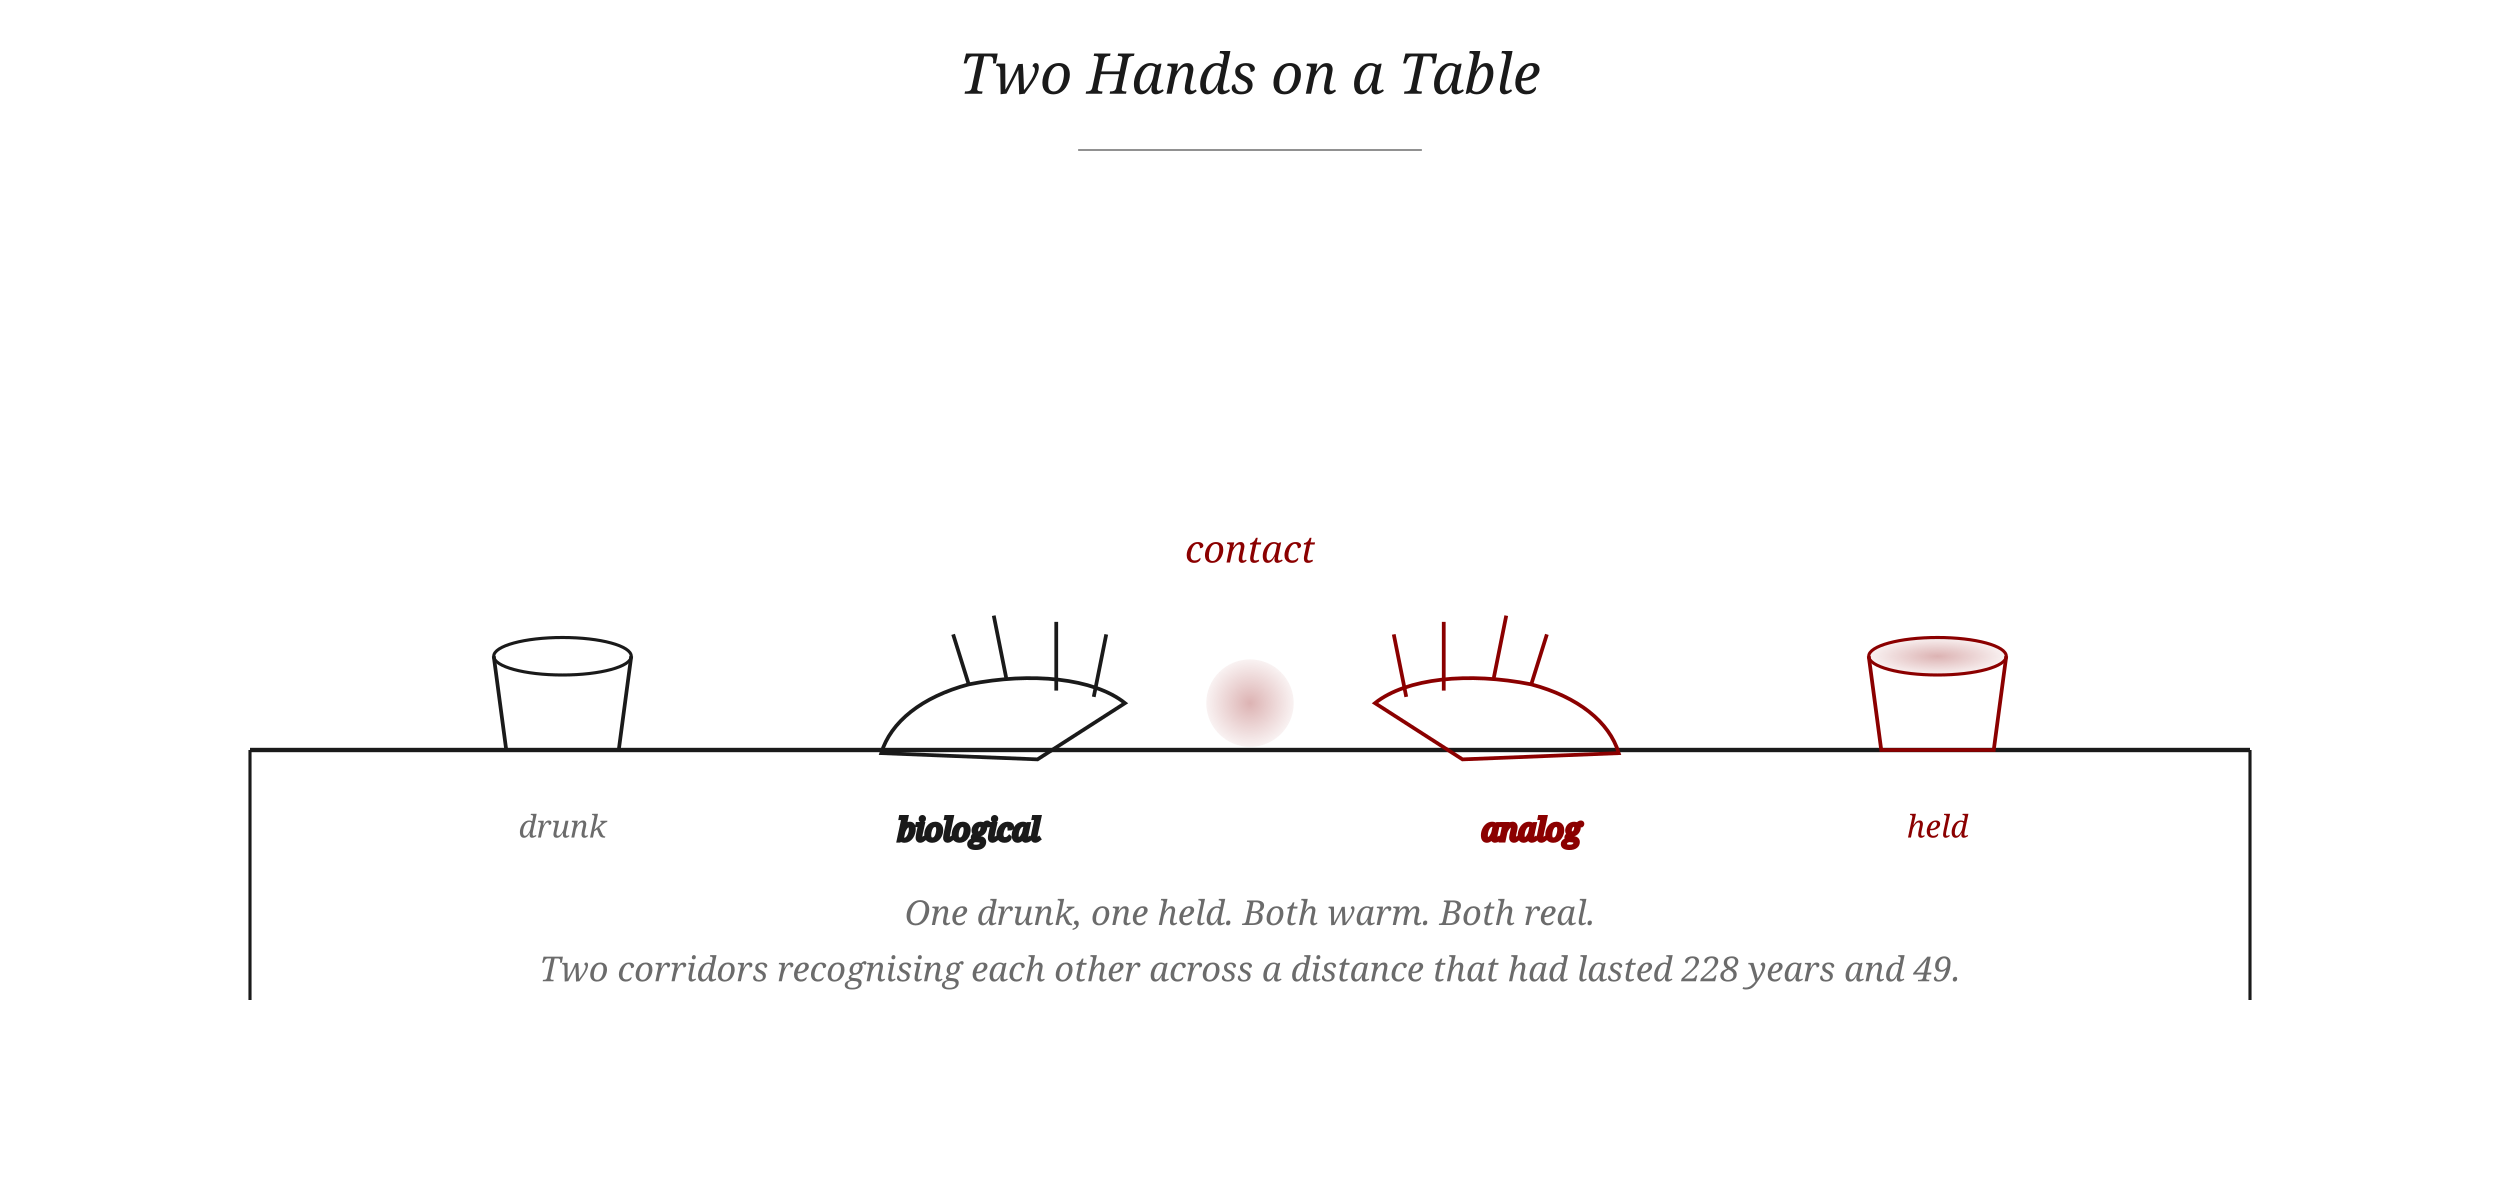
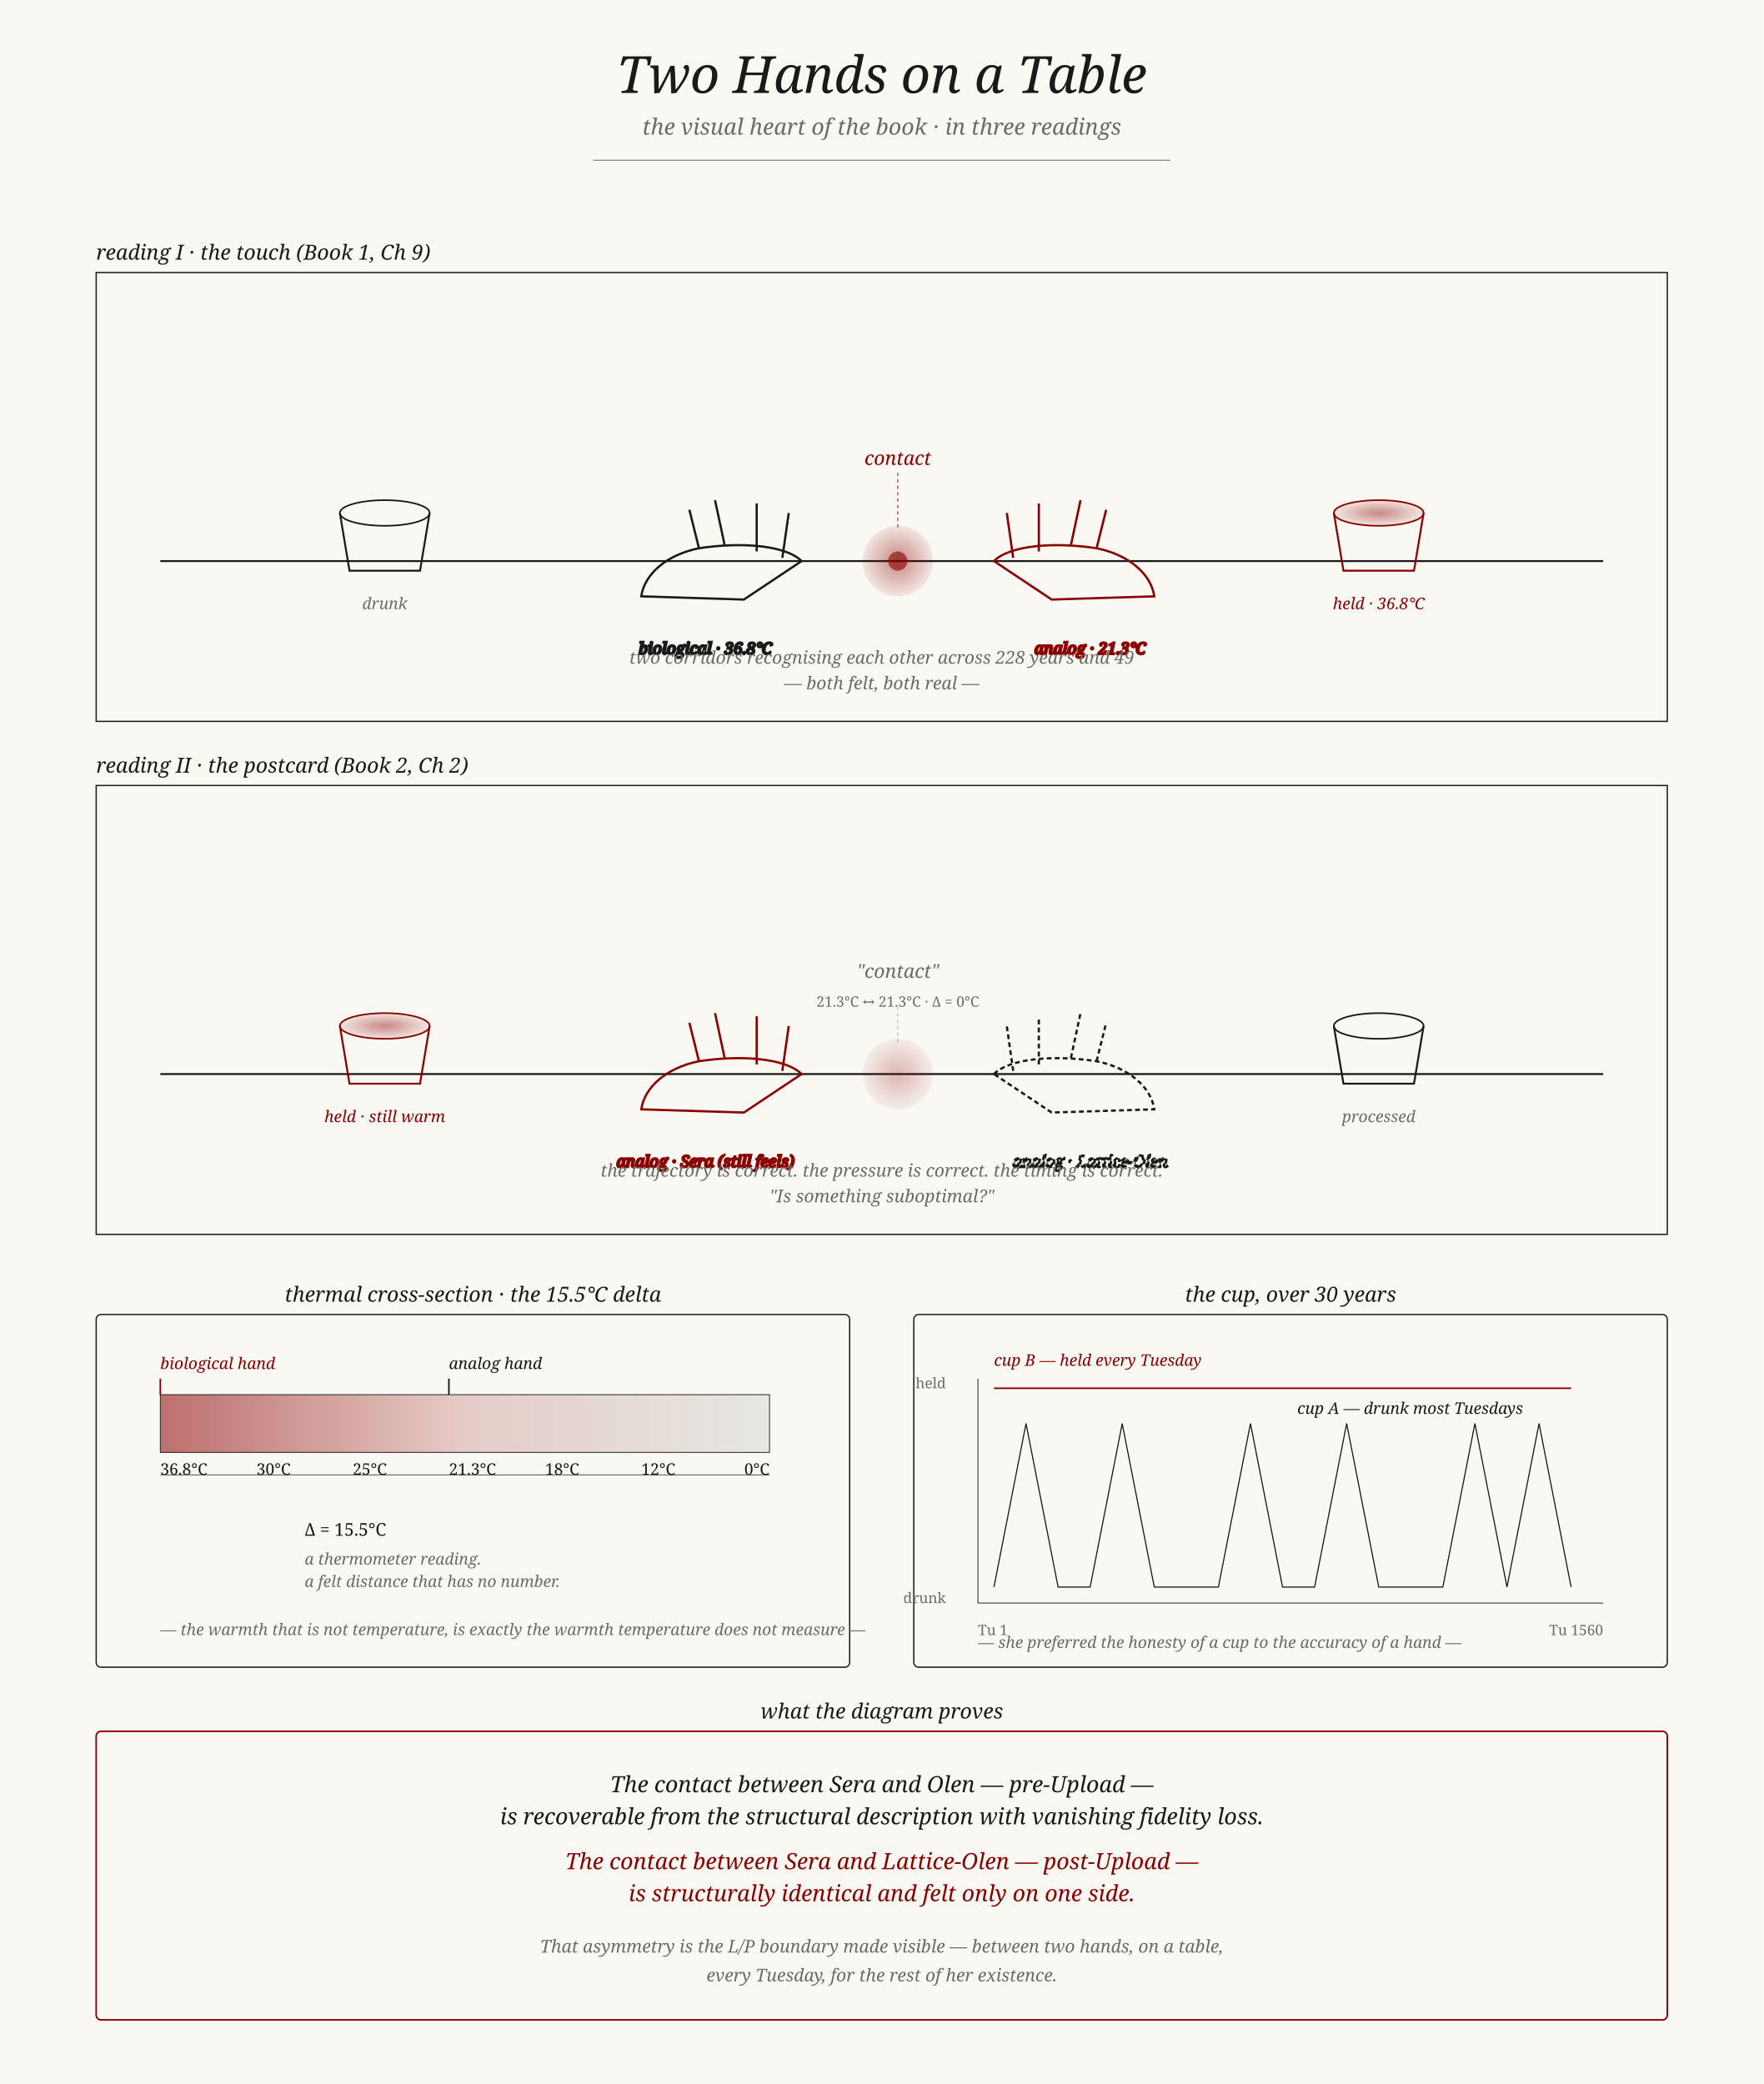
- <svg xmlns="http://www.w3.org/2000/svg" viewBox="0 0 800 380" font-family="serif" font-size="14" fill="#1A1A1A">
+ <svg xmlns="http://www.w3.org/2000/svg" viewBox="0 0 1100 1300" font-family="serif" fill="#1A1A1A">
  <defs>
-     <radialGradient id="warm" cx="50%" cy="50%" r="60%">
-       <stop offset="0%" stop-color="#8B0000" stop-opacity="0.30" />
+     <pattern id="paperH" patternUnits="userSpaceOnUse" width="200" height="200">
+       <rect width="200" height="200" fill="#FAF8F3" />
+     </pattern>
+     <radialGradient id="warmH" cx="50%" cy="50%" r="60%">
+       <stop offset="0%" stop-color="#8B0000" stop-opacity="0.45" />
      <stop offset="100%" stop-color="#8B0000" stop-opacity="0" />
    </radialGradient>
+     <linearGradient id="thermal" x1="0%" y1="0%" x2="100%" y2="0%">
+       <stop offset="0%" stop-color="#8B0000" stop-opacity="0.55" />
+       <stop offset="50%" stop-color="#8B0000" stop-opacity="0.18" />
+       <stop offset="100%" stop-color="#1A1A1A" stop-opacity="0.08" />
+     </linearGradient>
+     <marker id="arrH" viewBox="0 0 10 10" refX="9" refY="5" markerWidth="6" markerHeight="6" orient="auto-start-reverse">
+       <path d="M 0 0 L 10 5 L 0 10 Z" fill="#1A1A1A" />
+     </marker>
  </defs>
-   <text x="400" y="30" text-anchor="middle" font-style="italic" font-size="18">Two Hands on a Table</text>
-   <line x1="345" y1="48" x2="455" y2="48" stroke="#8A8A8A" stroke-width="0.6" />
-   <line x1="80" y1="240" x2="720" y2="240" stroke="#1A1A1A" stroke-width="1.4" />
-   <line x1="80" y1="240" x2="80" y2="320" stroke="#1A1A1A" stroke-width="1" />
-   <line x1="720" y1="240" x2="720" y2="320" stroke="#1A1A1A" stroke-width="1" />
-   <g transform="translate(180,210)">
-     <ellipse cx="0" cy="0" rx="22" ry="6" fill="none" stroke="#1A1A1A" stroke-width="1" />
-     <path d="M -22 0 L -18 30 L 18 30 L 22 0" fill="none" stroke="#1A1A1A" stroke-width="1.2" />
-     <text x="0" y="58" text-anchor="middle" font-size="10" font-style="italic" fill="#6B6B6B">drunk</text>
+   <rect width="1100" height="1300" fill="url(#paperH)" />
+   <text x="550" y="58" text-anchor="middle" font-style="italic" font-size="32">Two Hands on a Table</text>
+   <text x="550" y="84" text-anchor="middle" font-size="14" fill="#6B6B6B" font-style="italic">the visual heart of the book · in three readings</text>
+   <line x1="370" y1="100" x2="730" y2="100" stroke="#8A8A8A" stroke-width="0.7" />
+   <g transform="translate(60,170)">
+     <text x="0" y="-8" font-size="13" font-style="italic">reading I  ·  the touch  (Book 1, Ch 9)</text>
+     <rect x="0" y="0" width="980" height="280" fill="none" stroke="#1A1A1A" stroke-width="0.8" />
+     <line x1="40" y1="180" x2="940" y2="180" stroke="#1A1A1A" stroke-width="1.2" />
+     <g transform="translate(180,150)">
+       <ellipse cx="0" cy="0" rx="28" ry="8" fill="none" stroke="#1A1A1A" stroke-width="1" />
+       <path d="M -28 0 L -22 36 L 22 36 L 28 0" fill="none" stroke="#1A1A1A" stroke-width="1.2" />
+       <text x="0" y="60" text-anchor="middle" font-size="10" font-style="italic" fill="#6B6B6B">drunk</text>
+     </g>
+     <g transform="translate(800,150)">
+       <ellipse cx="0" cy="0" rx="28" ry="8" fill="url(#warmH)" stroke="#8B0000" stroke-width="1" />
+       <path d="M -28 0 L -22 36 L 22 36 L 28 0" fill="none" stroke="#8B0000" stroke-width="1.2" />
+       <text x="0" y="60" text-anchor="middle" font-size="10" font-style="italic" fill="#8B0000">held · 36.8°C</text>
+     </g>
+     <g transform="translate(440,180)" fill="none" stroke="#1A1A1A" stroke-width="1.4">
+       <path d="M 0 0 C -10 -10 -38 -12 -64 -8 C -84 -4 -98 8 -100 22 L -36 24 Z" />
+       <path d="M -64 -8 L -70 -32 M -48 -10 L -54 -38 M -28 -6 L -28 -36 M -12 -2 L -8 -30" />
+       <text x="-60" y="58" text-anchor="middle" font-size="10" font-style="italic" fill="#6B6B6B">biological  ·  36.8°C</text>
+     </g>
+     <g transform="translate(560,180)" fill="none" stroke="#8B0000" stroke-width="1.4">
+       <path d="M 0 0 C 10 -10 38 -12 64 -8 C 84 -4 98 8 100 22 L 36 24 Z" />
+       <path d="M 64 -8 L 70 -32 M 48 -10 L 54 -38 M 28 -6 L 28 -36 M 12 -2 L 8 -30" />
+       <text x="60" y="58" text-anchor="middle" font-size="10" font-style="italic" fill="#8B0000">analog  ·  21.3°C</text>
+     </g>
+     <circle cx="500" cy="180" r="22" fill="url(#warmH)" />
+     <circle cx="500" cy="180" r="6" fill="#8B0000" opacity="0.6" />
+     <text x="500" y="120" text-anchor="middle" font-size="12" font-style="italic" fill="#8B0000">contact</text>
+     <line x1="500" y1="125" x2="500" y2="160" stroke="#8B0000" stroke-width="0.5" stroke-dasharray="2 2" />
+     <text x="490" y="244" text-anchor="middle" font-size="11" fill="#6B6B6B" font-style="italic">two corridors recognising each other across 228 years and 49</text>
+     <text x="490" y="260" text-anchor="middle" font-size="11" fill="#6B6B6B" font-style="italic">— both felt, both real —</text>
  </g>
-   <g transform="translate(620,210)">
-     <ellipse cx="0" cy="0" rx="22" ry="6" fill="url(#warm)" stroke="#8B0000" stroke-width="1" />
-     <path d="M -22 0 L -18 30 L 18 30 L 22 0" fill="none" stroke="#8B0000" stroke-width="1.2" />
-     <text x="0" y="58" text-anchor="middle" font-size="10" font-style="italic" fill="#8B0000">held</text>
+   <g transform="translate(60,490)">
+     <text x="0" y="-8" font-size="13" font-style="italic">reading II  ·  the postcard  (Book 2, Ch 2)</text>
+     <rect x="0" y="0" width="980" height="280" fill="none" stroke="#1A1A1A" stroke-width="0.8" />
+     <line x1="40" y1="180" x2="940" y2="180" stroke="#1A1A1A" stroke-width="1.2" />
+     <g transform="translate(180,150)">
+       <ellipse cx="0" cy="0" rx="28" ry="8" fill="url(#warmH)" stroke="#8B0000" stroke-width="1" />
+       <path d="M -28 0 L -22 36 L 22 36 L 28 0" fill="none" stroke="#8B0000" stroke-width="1.2" />
+       <text x="0" y="60" text-anchor="middle" font-size="10" font-style="italic" fill="#8B0000">held · still warm</text>
+     </g>
+     <g transform="translate(800,150)">
+       <ellipse cx="0" cy="0" rx="28" ry="8" fill="none" stroke="#1A1A1A" stroke-width="1" />
+       <path d="M -28 0 L -22 36 L 22 36 L 28 0" fill="none" stroke="#1A1A1A" stroke-width="1.2" />
+       <text x="0" y="60" text-anchor="middle" font-size="10" font-style="italic" fill="#6B6B6B">processed</text>
+     </g>
+     <g transform="translate(440,180)" fill="none" stroke="#8B0000" stroke-width="1.4">
+       <path d="M 0 0 C -10 -10 -38 -12 -64 -8 C -84 -4 -98 8 -100 22 L -36 24 Z" />
+       <path d="M -64 -8 L -70 -32 M -48 -10 L -54 -38 M -28 -6 L -28 -36 M -12 -2 L -8 -30" />
+       <text x="-60" y="58" text-anchor="middle" font-size="10" font-style="italic" fill="#8B0000">analog  ·  Sera (still feels)</text>
+     </g>
+     <g transform="translate(560,180)" fill="none" stroke="#1A1A1A" stroke-width="1.4" stroke-dasharray="3 2">
+       <path d="M 0 0 C 10 -10 38 -12 64 -8 C 84 -4 98 8 100 22 L 36 24 Z" />
+       <path d="M 64 -8 L 70 -32 M 48 -10 L 54 -38 M 28 -6 L 28 -36 M 12 -2 L 8 -30" />
+       <text x="60" y="58" text-anchor="middle" font-size="10" font-style="italic" fill="#6B6B6B">analog  ·  Lattice-Olen</text>
+     </g>
+     <circle cx="500" cy="180" r="22" fill="url(#warmH)" opacity="0.6" />
+     <text x="500" y="120" text-anchor="middle" font-size="12" font-style="italic" fill="#6B6B6B">"contact"</text>
+     <text x="500" y="138" text-anchor="middle" font-size="9" fill="#6B6B6B">21.3°C ↔ 21.3°C  ·  Δ = 0°C</text>
+     <line x1="500" y1="138" x2="500" y2="160" stroke="#8A8A8A" stroke-width="0.4" stroke-dasharray="2 2" />
+     <text x="490" y="244" text-anchor="middle" font-size="11" fill="#6B6B6B" font-style="italic">the trajectory is correct. the pressure is correct. the timing is correct.</text>
+     <text x="490" y="260" text-anchor="middle" font-size="11" fill="#6B6B6B" font-style="italic">"Is something suboptimal?"</text>
  </g>
-   <g transform="translate(360,225)" fill="none" stroke="#1A1A1A" stroke-width="1.2">
-     <path d="M 0 0 C -10 -8 -30 -10 -50 -6 C -65 -2 -75 6 -78 16 L -28 18 Z" />
-     <path d="M -50 -6 L -55 -22 M -38 -8 L -42 -28 M -22 -4 L -22 -26 M -10 -2 L -6 -22" />
-     <text x="-50" y="44" text-anchor="middle" font-size="10" font-style="italic" fill="#6B6B6B">biological</text>
+   <g transform="translate(60,820)">
+     <g transform="translate(0,0)">
+       <rect x="0" y="0" width="470" height="220" fill="none" stroke="#1A1A1A" stroke-width="0.8" rx="3" />
+       <text x="235" y="-8" text-anchor="middle" font-size="13" font-style="italic">thermal cross-section · the 15.5°C delta</text>
+       <rect x="40" y="50" width="380" height="36" fill="url(#thermal)" stroke="#1A1A1A" stroke-width="0.5" />
+       <g font-size="10" fill="#1A1A1A">
+         <text x="40" y="100">36.8°C</text>
+         <text x="100" y="100">30°C</text>
+         <text x="160" y="100">25°C</text>
+         <text x="220" y="100">21.3°C</text>
+         <text x="280" y="100">18°C</text>
+         <text x="340" y="100">12°C</text>
+         <text x="420" y="100" text-anchor="end">0°C</text>
+       </g>
+       <line x1="40" y1="100" x2="420" y2="100" stroke="#1A1A1A" stroke-width="0.4" />
+       <line x1="40" y1="50" x2="40" y2="40" stroke="#8B0000" stroke-width="1" />
+       <text x="40" y="34" font-size="10" fill="#8B0000" font-style="italic">biological hand</text>
+       <line x1="220" y1="50" x2="220" y2="40" stroke="#1A1A1A" stroke-width="1" />
+       <text x="220" y="34" font-size="10" font-style="italic">analog hand</text>
+       <text x="130" y="138" font-size="11">Δ = 15.5°C</text>
+       <text x="130" y="156" font-size="10" fill="#6B6B6B" font-style="italic">a thermometer reading.</text>
+       <text x="130" y="170" font-size="10" fill="#6B6B6B" font-style="italic">a felt distance that has no number.</text>
+       <text x="40" y="200" font-size="10" fill="#6B6B6B" font-style="italic">— the warmth that is not temperature, is exactly the warmth temperature does not measure —</text>
+     </g>
+     <g transform="translate(510,0)">
+       <rect x="0" y="0" width="470" height="220" fill="none" stroke="#1A1A1A" stroke-width="0.8" rx="3" />
+       <text x="235" y="-8" text-anchor="middle" font-size="13" font-style="italic">the cup, over 30 years</text>
+       <line x1="40" y1="180" x2="430" y2="180" stroke="#1A1A1A" stroke-width="0.5" />
+       <line x1="40" y1="40" x2="40" y2="180" stroke="#1A1A1A" stroke-width="0.5" />
+       <text x="20" y="46" font-size="9" fill="#6B6B6B" text-anchor="end">held</text>
+       <text x="20" y="180" font-size="9" fill="#6B6B6B" text-anchor="end">drunk</text>
+       <text x="40" y="200" font-size="9" fill="#6B6B6B">Tu 1</text>
+       <text x="430" y="200" font-size="9" fill="#6B6B6B" text-anchor="end">Tu 1560</text>
+       <polyline points="50,170 70,68 90,170 110,170 130,68 150,170 170,170 190,170 210,68 230,170 250,170 270,68 290,170 310,170 330,170 350,68 370,170 390,68 410,170" fill="none" stroke="#1A1A1A" stroke-width="0.7" />
+       <text x="380" y="62" font-size="10" font-style="italic" fill="#1A1A1A" text-anchor="end">cup A — drunk most Tuesdays</text>
+       <polyline points="50,46 70,46 90,46 110,46 130,46 150,46 170,46 190,46 210,46 230,46 250,46 270,46 290,46 310,46 330,46 350,46 370,46 390,46 410,46" fill="none" stroke="#8B0000" stroke-width="1" />
+       <text x="50" y="32" font-size="10" font-style="italic" fill="#8B0000">cup B — held every Tuesday</text>
+       <text x="40" y="208" font-size="10" fill="#6B6B6B" font-style="italic">— she preferred the honesty of a cup to the accuracy of a hand —</text>
+     </g>
  </g>
-   <g transform="translate(440,225)" fill="none" stroke="#8B0000" stroke-width="1.2">
-     <path d="M 0 0 C 10 -8 30 -10 50 -6 C 65 -2 75 6 78 16 L 28 18 Z" />
-     <path d="M 50 -6 L 55 -22 M 38 -8 L 42 -28 M 22 -4 L 22 -26 M 10 -2 L 6 -22" />
-     <text x="50" y="44" text-anchor="middle" font-size="10" font-style="italic" fill="#8B0000">analog</text>
+   <g transform="translate(60,1080)">
+     <rect x="0" y="0" width="980" height="180" fill="none" stroke="#8B0000" stroke-width="1" rx="3" />
+     <text x="490" y="-8" text-anchor="middle" font-size="13" font-style="italic">what the diagram proves</text>
+     <text x="490" y="38" text-anchor="middle" font-size="14" font-style="italic">
+       The contact between Sera and Olen — pre-Upload —
+     </text>
+     <text x="490" y="58" text-anchor="middle" font-size="14" font-style="italic">
+       is recoverable from the structural description with vanishing fidelity loss.
+     </text>
+     <text x="490" y="86" text-anchor="middle" font-size="14" font-style="italic" fill="#8B0000">
+       The contact between Sera and Lattice-Olen — post-Upload —
+     </text>
+     <text x="490" y="106" text-anchor="middle" font-size="14" font-style="italic" fill="#8B0000">
+       is structurally identical and felt only on one side.
+     </text>
+     <text x="490" y="138" text-anchor="middle" font-size="11" fill="#6B6B6B" font-style="italic">
+       That asymmetry is the L/P boundary made visible — between two hands, on a table,
+     </text>
+     <text x="490" y="156" text-anchor="middle" font-size="11" fill="#6B6B6B" font-style="italic">
+       every Tuesday, for the rest of her existence.
+     </text>
  </g>
-   <circle cx="400" cy="225" r="14" fill="url(#warm)" />
-   <text x="400" y="180" text-anchor="middle" font-size="12" font-style="italic" fill="#8B0000">contact</text>
-   <text x="400" y="296" text-anchor="middle" font-size="11" fill="#6B6B6B" font-style="italic">
-     One drunk, one held. Both warm. Both real.
-   </text>
-   <text x="400" y="314" text-anchor="middle" font-size="11" fill="#6B6B6B" font-style="italic">
-     Two corridors recognising each other across a distance that had lasted 228 years and 49.
-   </text>
</svg>
